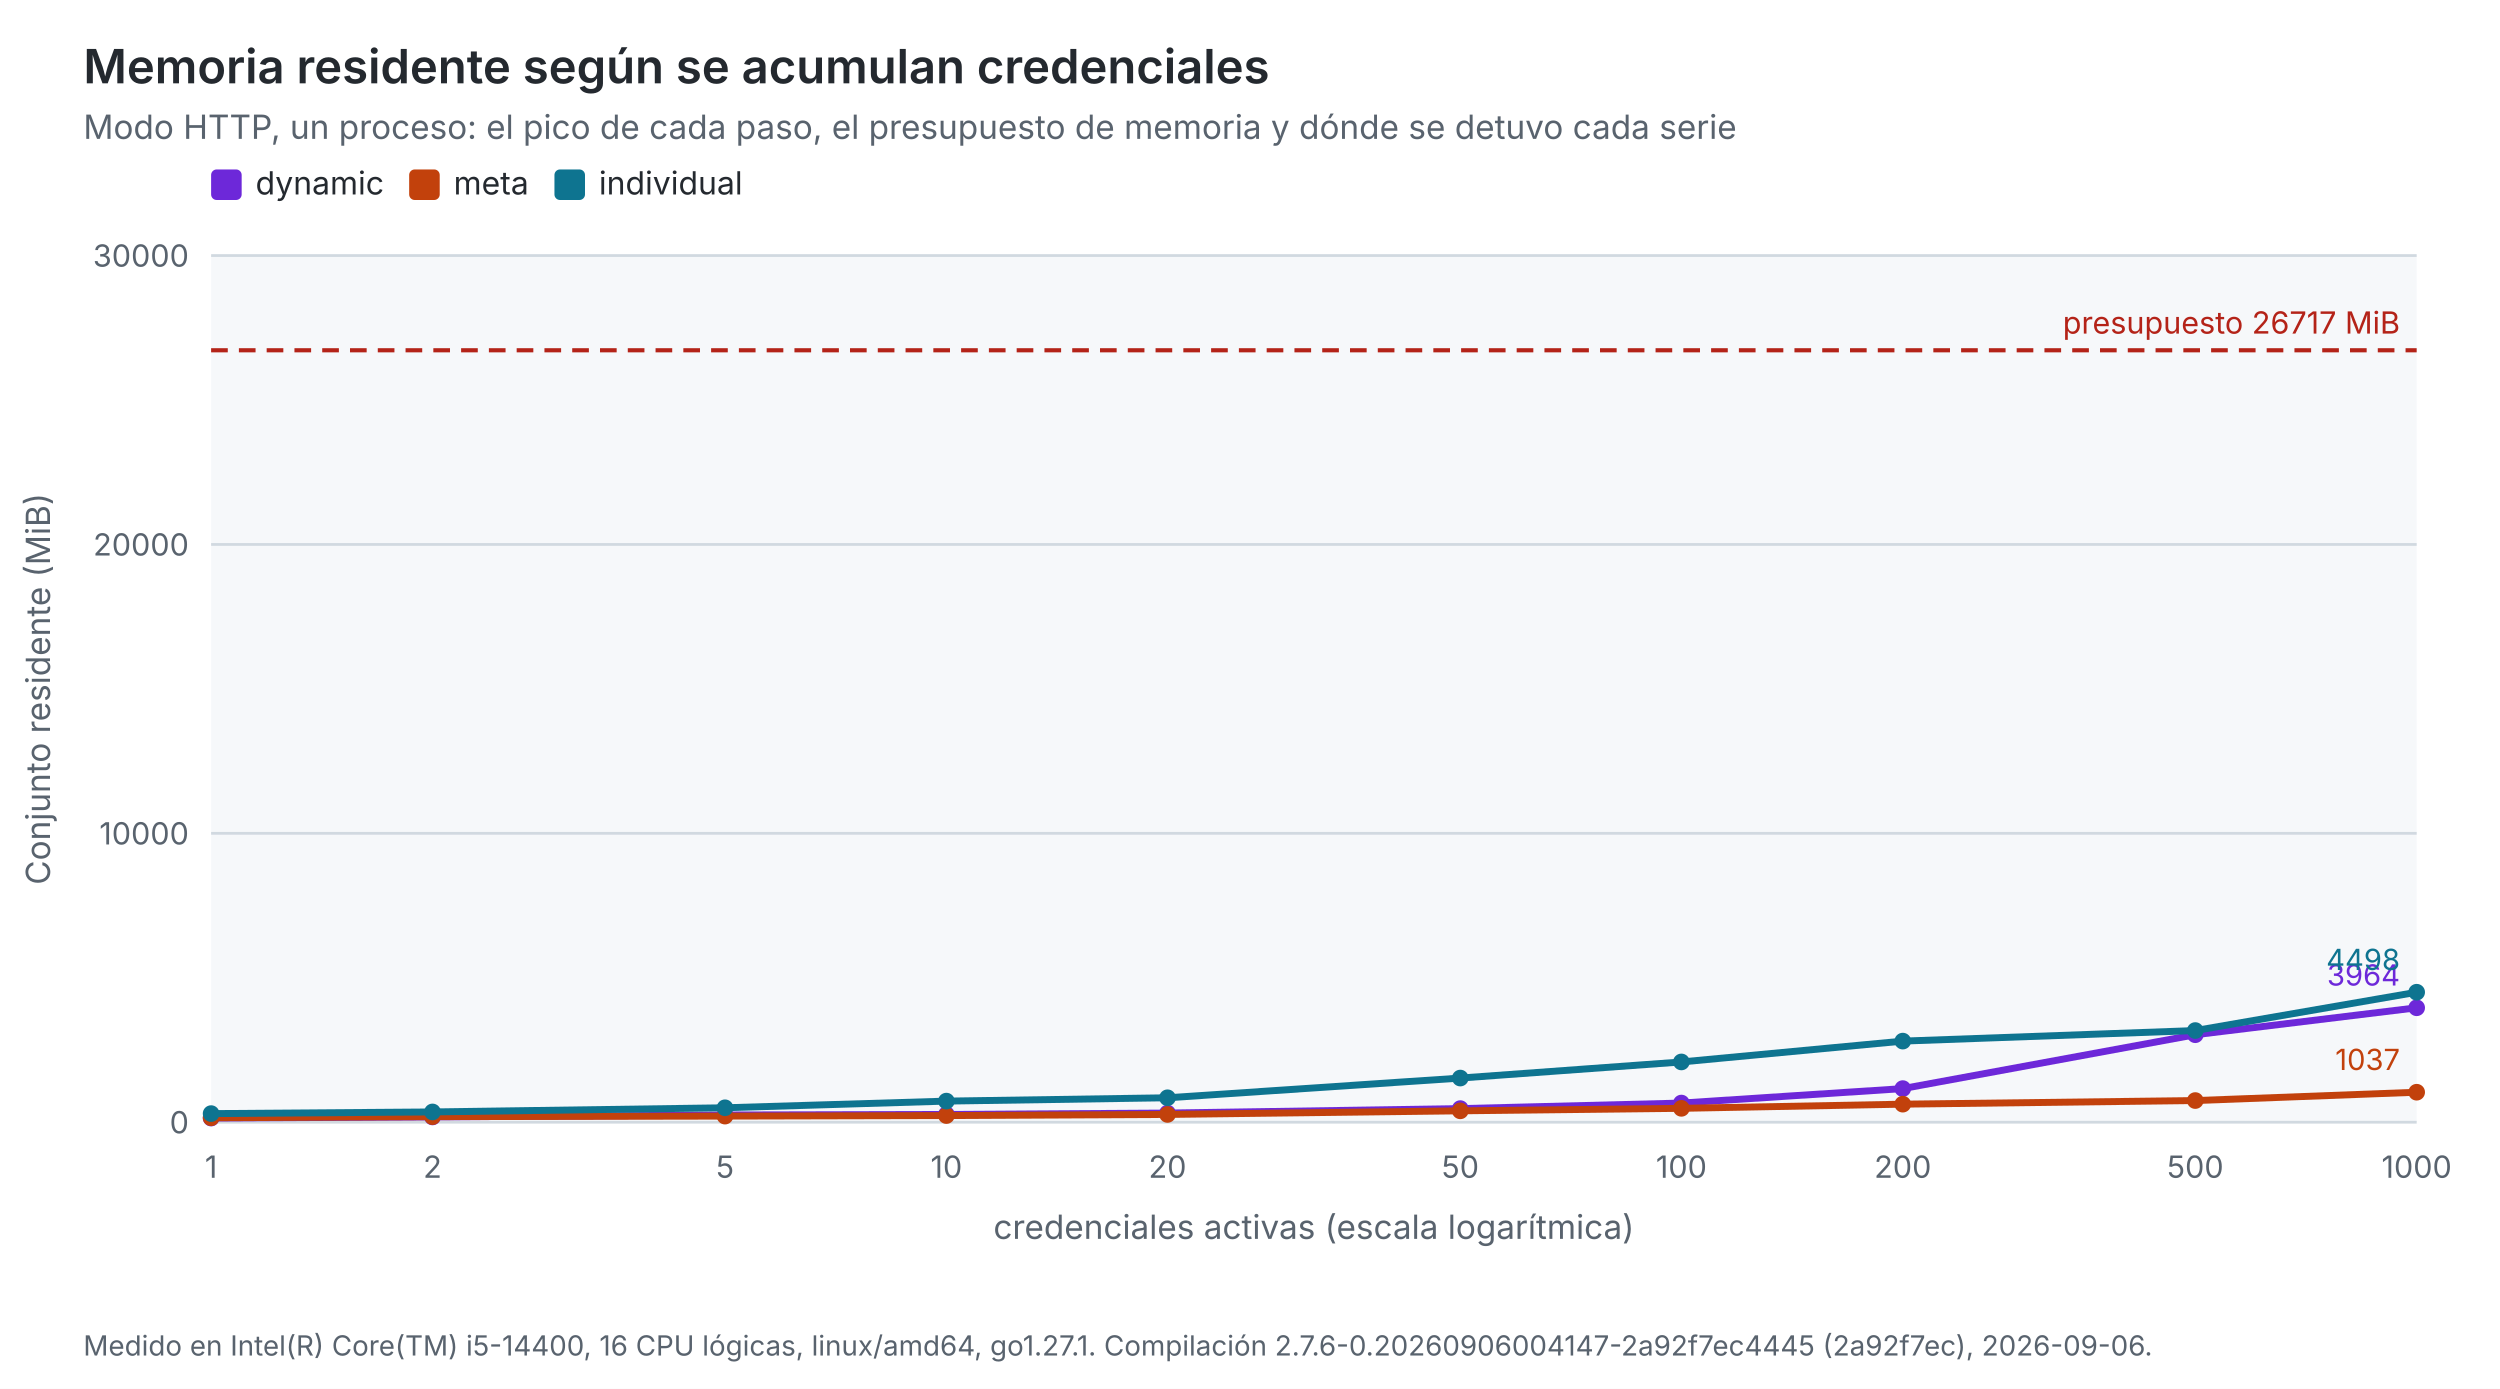
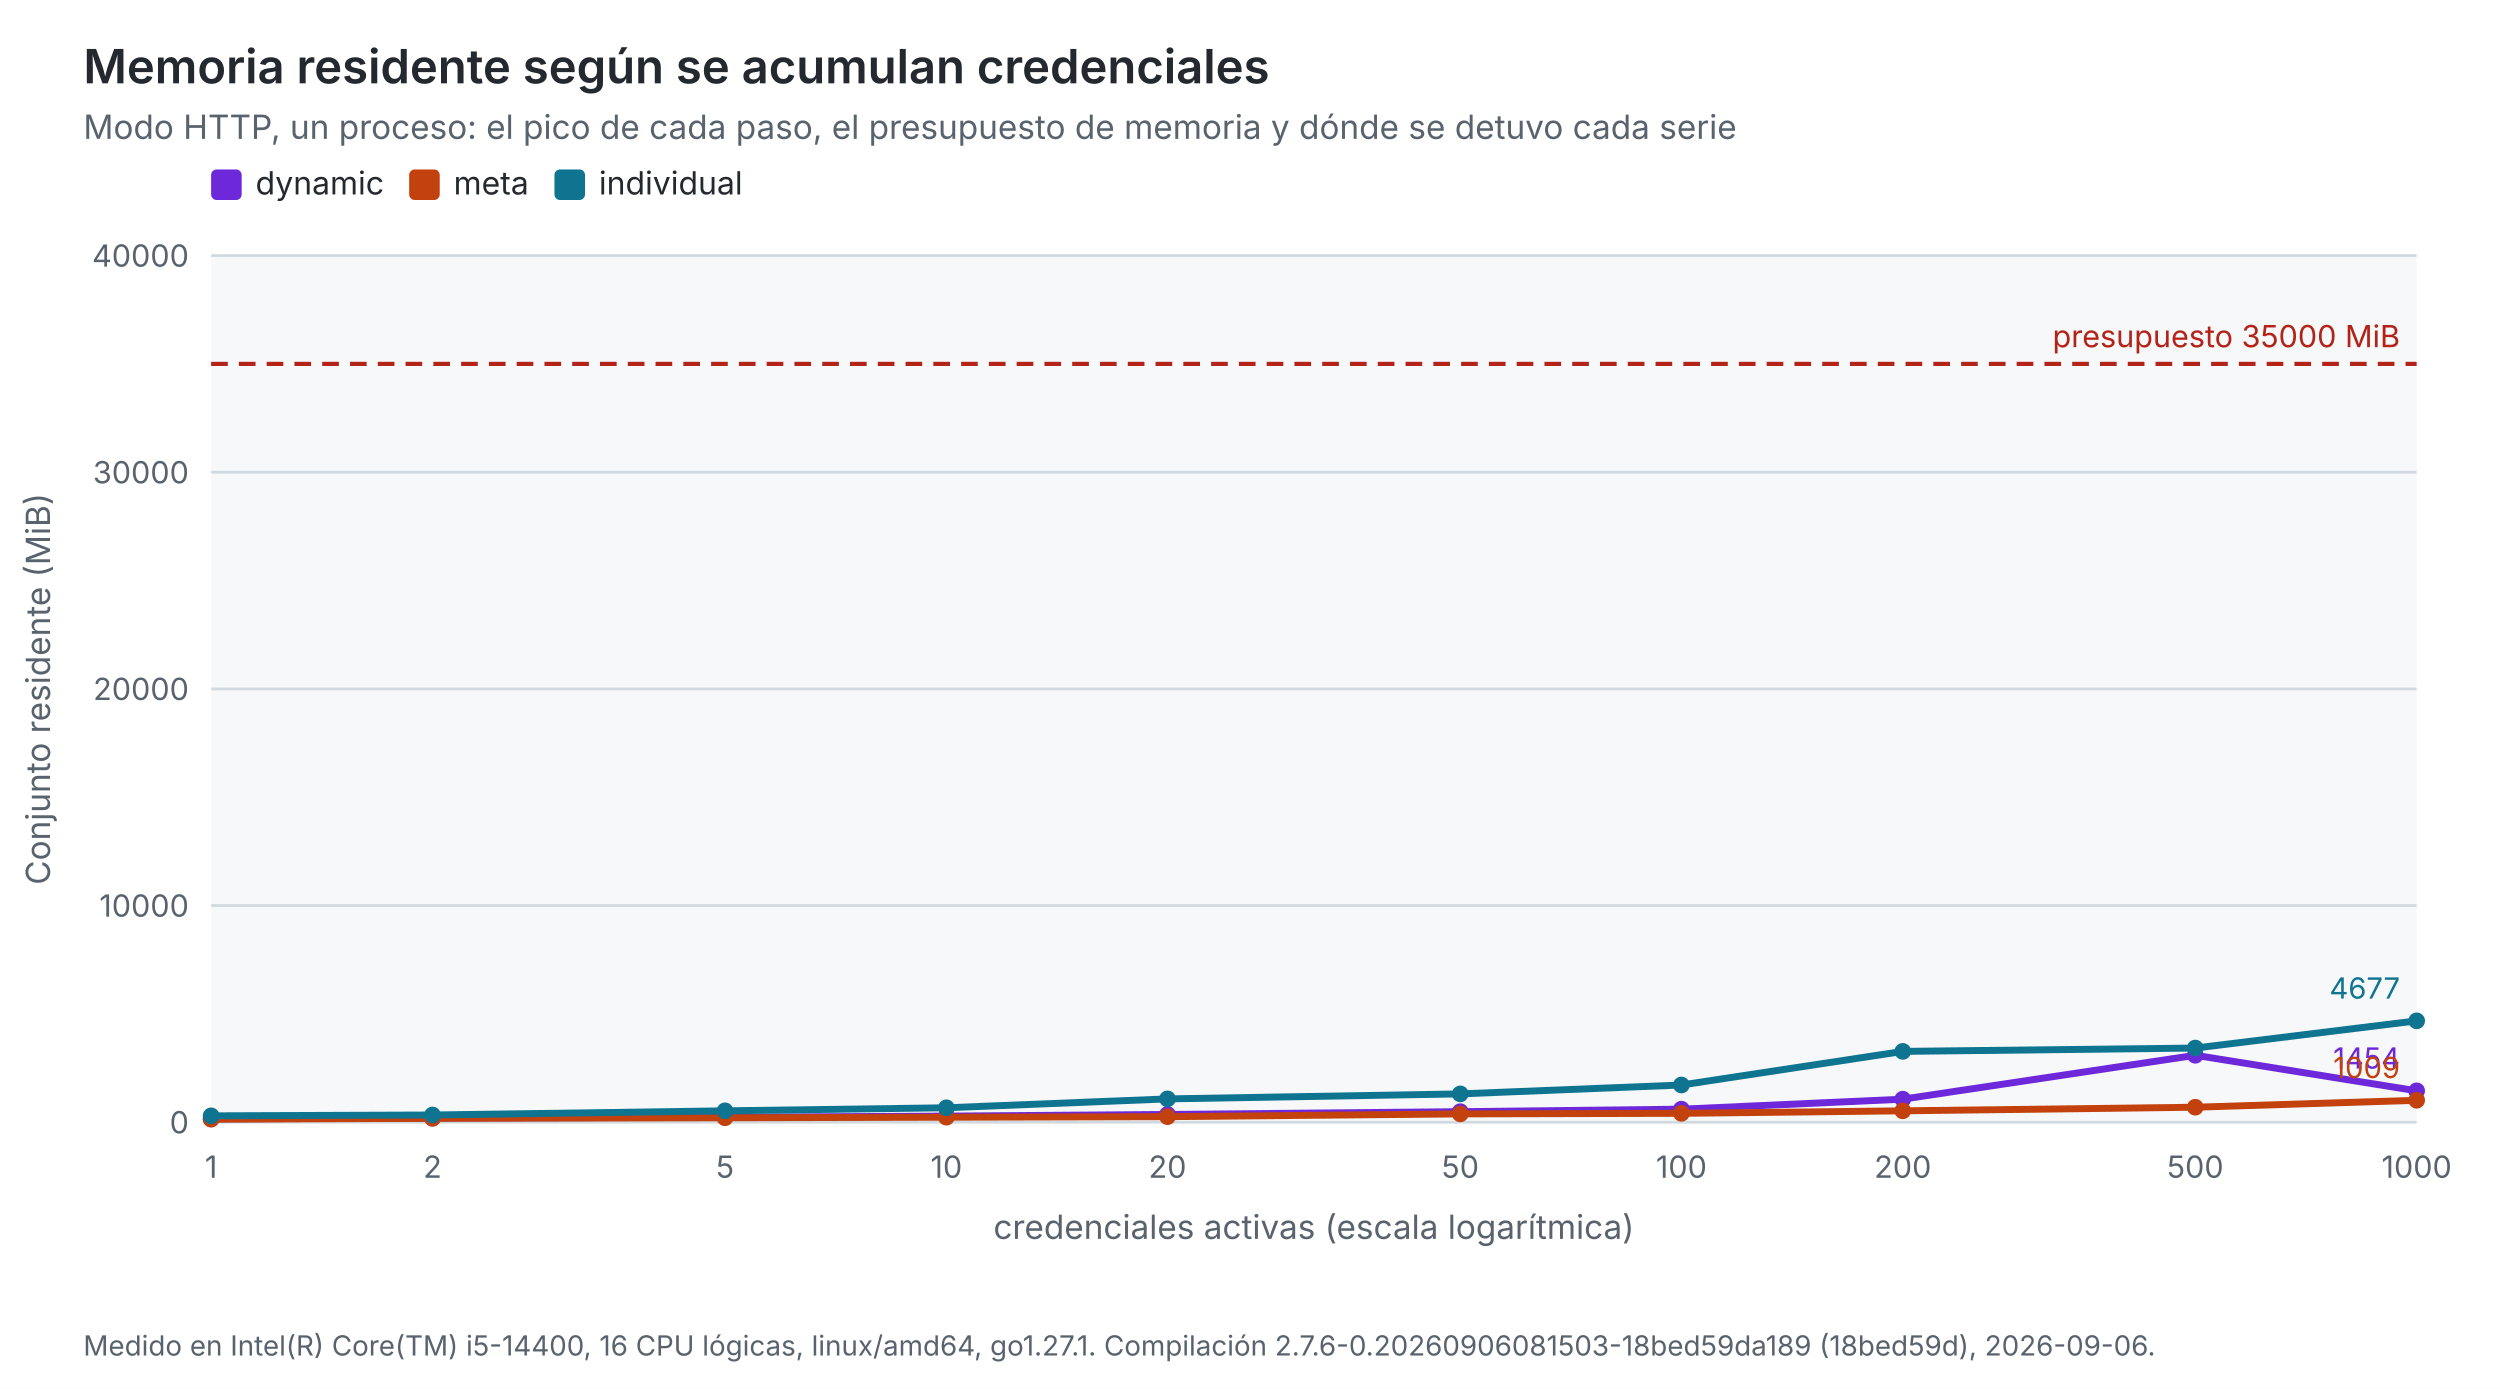
- <svg xmlns="http://www.w3.org/2000/svg" viewBox="0 0 900 500" width="900" height="500" role="img" aria-label="Memoria residente según se acumulan credenciales. Modo HTTP, un proceso: el pico de cada paso, el presupuesto de memoria y dónde se detuvo cada serie. Medido en Intel(R) Core(TM) i5-14400, 16 CPU lógicas, linux/amd64, go1.27.1. Compilación 2.7.6-0.20260906004147-2a92f7ec4445 (2a92f7ec), 2026-09-06.">
+ <svg xmlns="http://www.w3.org/2000/svg" viewBox="0 0 900 500" width="900" height="500" role="img" aria-label="Memoria residente según se acumulan credenciales. Modo HTTP, un proceso: el pico de cada paso, el presupuesto de memoria y dónde se detuvo cada serie. Medido en Intel(R) Core(TM) i5-14400, 16 CPU lógicas, linux/amd64, go1.27.1. Compilación 2.7.6-0.20260906081503-18bed59da189 (18bed59d), 2026-09-06.">
  <rect width="900" height="500" fill="#ffffff" />
  <text x="30" y="30" font-family="ui-sans-serif,system-ui,-apple-system,Segoe UI,sans-serif" font-size="17" font-weight="600" fill="#24292f">Memoria residente según se acumulan credenciales</text>
  <text x="30" y="50" font-family="ui-sans-serif,system-ui,-apple-system,Segoe UI,sans-serif" font-size="12" fill="#59636e">Modo HTTP, un proceso: el pico de cada paso, el presupuesto de memoria y dónde se detuvo cada serie</text>
  <rect x="76" y="92" width="794" height="312" fill="#f6f8fa" />
  <rect x="76.0" y="61.0" width="11" height="11" rx="2" fill="#6d28d9" />
  <text x="92.0" y="70.0" font-family="ui-sans-serif,system-ui,-apple-system,Segoe UI,sans-serif" font-size="11.5" fill="#24292f">dynamic</text>
  <rect x="147.3" y="61.0" width="11" height="11" rx="2" fill="#c2410c" />
  <text x="163.3" y="70.0" font-family="ui-sans-serif,system-ui,-apple-system,Segoe UI,sans-serif" font-size="11.5" fill="#24292f">meta</text>
  <rect x="199.6" y="61.0" width="11" height="11" rx="2" fill="#0e7490" />
  <text x="215.6" y="70.0" font-family="ui-sans-serif,system-ui,-apple-system,Segoe UI,sans-serif" font-size="11.5" fill="#24292f">individual</text>
  <line x1="76" y1="404.0" x2="870" y2="404.0" stroke="#d1d9e0" stroke-width="1" />
  <text x="68" y="408.0" font-family="ui-sans-serif,system-ui,-apple-system,Segoe UI,sans-serif" font-size="11" text-anchor="end" fill="#59636e">0</text>
-   <line x1="76" y1="300.0" x2="870" y2="300.0" stroke="#d1d9e0" stroke-width="1" />
-   <text x="68" y="304.0" font-family="ui-sans-serif,system-ui,-apple-system,Segoe UI,sans-serif" font-size="11" text-anchor="end" fill="#59636e">10000</text>
-   <line x1="76" y1="196.0" x2="870" y2="196.0" stroke="#d1d9e0" stroke-width="1" />
-   <text x="68" y="200.0" font-family="ui-sans-serif,system-ui,-apple-system,Segoe UI,sans-serif" font-size="11" text-anchor="end" fill="#59636e">20000</text>
+   <line x1="76" y1="326.0" x2="870" y2="326.0" stroke="#d1d9e0" stroke-width="1" />
+   <text x="68" y="330.0" font-family="ui-sans-serif,system-ui,-apple-system,Segoe UI,sans-serif" font-size="11" text-anchor="end" fill="#59636e">10000</text>
+   <line x1="76" y1="248.0" x2="870" y2="248.0" stroke="#d1d9e0" stroke-width="1" />
+   <text x="68" y="252.0" font-family="ui-sans-serif,system-ui,-apple-system,Segoe UI,sans-serif" font-size="11" text-anchor="end" fill="#59636e">20000</text>
+   <line x1="76" y1="170.0" x2="870" y2="170.0" stroke="#d1d9e0" stroke-width="1" />
+   <text x="68" y="174.0" font-family="ui-sans-serif,system-ui,-apple-system,Segoe UI,sans-serif" font-size="11" text-anchor="end" fill="#59636e">30000</text>
  <line x1="76" y1="92.0" x2="870" y2="92.0" stroke="#d1d9e0" stroke-width="1" />
-   <text x="68" y="96.0" font-family="ui-sans-serif,system-ui,-apple-system,Segoe UI,sans-serif" font-size="11" text-anchor="end" fill="#59636e">30000</text>
+   <text x="68" y="96.0" font-family="ui-sans-serif,system-ui,-apple-system,Segoe UI,sans-serif" font-size="11" text-anchor="end" fill="#59636e">40000</text>
  <text x="18" y="248.0" font-family="ui-sans-serif,system-ui,-apple-system,Segoe UI,sans-serif" font-size="12" fill="#59636e" text-anchor="middle" transform="rotate(-90 18 248.0)">Conjunto residente (MiB)</text>
  <text x="473.0" y="446" font-family="ui-sans-serif,system-ui,-apple-system,Segoe UI,sans-serif" font-size="12" text-anchor="middle" fill="#59636e">credenciales activas (escala logarítmica)</text>
-   <text x="30" y="488" font-family="ui-sans-serif,system-ui,-apple-system,Segoe UI,sans-serif" font-size="10" fill="#59636e">Medido en Intel(R) Core(TM) i5-14400, 16 CPU lógicas, linux/amd64, go1.27.1. Compilación 2.7.6-0.20260906004147-2a92f7ec4445 (2a92f7ec), 2026-09-06.</text>
+   <text x="30" y="488" font-family="ui-sans-serif,system-ui,-apple-system,Segoe UI,sans-serif" font-size="10" fill="#59636e">Medido en Intel(R) Core(TM) i5-14400, 16 CPU lógicas, linux/amd64, go1.27.1. Compilación 2.7.6-0.20260906081503-18bed59da189 (18bed59d), 2026-09-06.</text>
  <text x="76.0" y="424" font-family="ui-sans-serif,system-ui,-apple-system,Segoe UI,sans-serif" font-size="11" text-anchor="middle" fill="#59636e">1</text>
  <text x="155.7" y="424" font-family="ui-sans-serif,system-ui,-apple-system,Segoe UI,sans-serif" font-size="11" text-anchor="middle" fill="#59636e">2</text>
  <text x="261.0" y="424" font-family="ui-sans-serif,system-ui,-apple-system,Segoe UI,sans-serif" font-size="11" text-anchor="middle" fill="#59636e">5</text>
  <text x="340.7" y="424" font-family="ui-sans-serif,system-ui,-apple-system,Segoe UI,sans-serif" font-size="11" text-anchor="middle" fill="#59636e">10</text>
  <text x="420.3" y="424" font-family="ui-sans-serif,system-ui,-apple-system,Segoe UI,sans-serif" font-size="11" text-anchor="middle" fill="#59636e">20</text>
  <text x="525.7" y="424" font-family="ui-sans-serif,system-ui,-apple-system,Segoe UI,sans-serif" font-size="11" text-anchor="middle" fill="#59636e">50</text>
  <text x="605.3" y="424" font-family="ui-sans-serif,system-ui,-apple-system,Segoe UI,sans-serif" font-size="11" text-anchor="middle" fill="#59636e">100</text>
  <text x="685.0" y="424" font-family="ui-sans-serif,system-ui,-apple-system,Segoe UI,sans-serif" font-size="11" text-anchor="middle" fill="#59636e">200</text>
  <text x="790.3" y="424" font-family="ui-sans-serif,system-ui,-apple-system,Segoe UI,sans-serif" font-size="11" text-anchor="middle" fill="#59636e">500</text>
  <text x="870.0" y="424" font-family="ui-sans-serif,system-ui,-apple-system,Segoe UI,sans-serif" font-size="11" text-anchor="middle" fill="#59636e">1000</text>
-   <path d="M76.0,402.5L155.7,402.1L261.0,401.4L340.7,401.2L420.3,400.7L525.7,399.1L605.3,397.1L685.0,391.9L790.3,372.5L870.0,362.8" fill="none" stroke="#6d28d9" stroke-width="2.5" stroke-linejoin="round" />
-   <circle cx="76.0" cy="402.5" r="3" fill="#6d28d9" />
-   <circle cx="155.7" cy="402.1" r="3" fill="#6d28d9" />
-   <circle cx="261.0" cy="401.4" r="3" fill="#6d28d9" />
-   <circle cx="340.7" cy="401.2" r="3" fill="#6d28d9" />
-   <circle cx="420.3" cy="400.7" r="3" fill="#6d28d9" />
-   <circle cx="525.7" cy="399.1" r="3" fill="#6d28d9" />
-   <circle cx="605.3" cy="397.1" r="3" fill="#6d28d9" />
-   <circle cx="685.0" cy="391.9" r="3" fill="#6d28d9" />
-   <circle cx="790.3" cy="372.5" r="3" fill="#6d28d9" />
-   <circle cx="870.0" cy="362.8" r="3" fill="#6d28d9" />
-   <text x="864.0" y="354.8" font-family="ui-sans-serif,system-ui,-apple-system,Segoe UI,sans-serif" font-size="10.5" text-anchor="end" fill="#6d28d9">3964</text>
-   <path d="M76.0,402.4L155.7,402.0L261.0,401.8L340.7,401.6L420.3,401.2L525.7,399.9L605.3,399.0L685.0,397.5L790.3,396.2L870.0,393.2" fill="none" stroke="#c2410c" stroke-width="2.5" stroke-linejoin="round" />
-   <circle cx="76.0" cy="402.4" r="3" fill="#c2410c" />
-   <circle cx="155.7" cy="402.0" r="3" fill="#c2410c" />
-   <circle cx="261.0" cy="401.8" r="3" fill="#c2410c" />
-   <circle cx="340.7" cy="401.6" r="3" fill="#c2410c" />
-   <circle cx="420.3" cy="401.2" r="3" fill="#c2410c" />
-   <circle cx="525.7" cy="399.9" r="3" fill="#c2410c" />
-   <circle cx="605.3" cy="399.0" r="3" fill="#c2410c" />
-   <circle cx="685.0" cy="397.5" r="3" fill="#c2410c" />
-   <circle cx="790.3" cy="396.2" r="3" fill="#c2410c" />
-   <circle cx="870.0" cy="393.2" r="3" fill="#c2410c" />
-   <text x="864.0" y="385.2" font-family="ui-sans-serif,system-ui,-apple-system,Segoe UI,sans-serif" font-size="10.5" text-anchor="end" fill="#c2410c">1037</text>
-   <path d="M76.0,400.9L155.7,400.3L261.0,398.8L340.7,396.4L420.3,395.2L525.7,388.1L605.3,382.3L685.0,374.8L790.3,371.0L870.0,357.2" fill="none" stroke="#0e7490" stroke-width="2.5" stroke-linejoin="round" />
-   <circle cx="76.0" cy="400.9" r="3" fill="#0e7490" />
-   <circle cx="155.7" cy="400.3" r="3" fill="#0e7490" />
-   <circle cx="261.0" cy="398.8" r="3" fill="#0e7490" />
-   <circle cx="340.7" cy="396.4" r="3" fill="#0e7490" />
-   <circle cx="420.3" cy="395.2" r="3" fill="#0e7490" />
-   <circle cx="525.7" cy="388.1" r="3" fill="#0e7490" />
-   <circle cx="605.3" cy="382.3" r="3" fill="#0e7490" />
-   <circle cx="685.0" cy="374.8" r="3" fill="#0e7490" />
-   <circle cx="790.3" cy="371.0" r="3" fill="#0e7490" />
-   <circle cx="870.0" cy="357.2" r="3" fill="#0e7490" />
-   <text x="864.0" y="349.2" font-family="ui-sans-serif,system-ui,-apple-system,Segoe UI,sans-serif" font-size="10.5" text-anchor="end" fill="#0e7490">4498</text>
-   <line x1="76" y1="126.1" x2="870" y2="126.1" stroke="#b42318" stroke-width="1.5" stroke-dasharray="6 4" />
-   <text x="864" y="120.1" font-family="ui-sans-serif,system-ui,-apple-system,Segoe UI,sans-serif" font-size="11" text-anchor="end" fill="#b42318">presupuesto 26717 MiB</text>
+   <path d="M76.0,402.8L155.7,402.5L261.0,402.2L340.7,401.8L420.3,401.2L525.7,400.2L605.3,399.3L685.0,395.7L790.3,379.9L870.0,392.7" fill="none" stroke="#6d28d9" stroke-width="2.5" stroke-linejoin="round" />
+   <circle cx="76.0" cy="402.8" r="3" fill="#6d28d9" />
+   <circle cx="155.7" cy="402.5" r="3" fill="#6d28d9" />
+   <circle cx="261.0" cy="402.2" r="3" fill="#6d28d9" />
+   <circle cx="340.7" cy="401.8" r="3" fill="#6d28d9" />
+   <circle cx="420.3" cy="401.2" r="3" fill="#6d28d9" />
+   <circle cx="525.7" cy="400.2" r="3" fill="#6d28d9" />
+   <circle cx="605.3" cy="399.3" r="3" fill="#6d28d9" />
+   <circle cx="685.0" cy="395.7" r="3" fill="#6d28d9" />
+   <circle cx="790.3" cy="379.9" r="3" fill="#6d28d9" />
+   <circle cx="870.0" cy="392.7" r="3" fill="#6d28d9" />
+   <text x="864.0" y="384.7" font-family="ui-sans-serif,system-ui,-apple-system,Segoe UI,sans-serif" font-size="10.5" text-anchor="end" fill="#6d28d9">1454</text>
+   <path d="M76.0,402.9L155.7,402.6L261.0,402.4L340.7,402.2L420.3,402.0L525.7,401.0L605.3,400.8L685.0,399.9L790.3,398.6L870.0,396.1" fill="none" stroke="#c2410c" stroke-width="2.5" stroke-linejoin="round" />
+   <circle cx="76.0" cy="402.9" r="3" fill="#c2410c" />
+   <circle cx="155.7" cy="402.6" r="3" fill="#c2410c" />
+   <circle cx="261.0" cy="402.4" r="3" fill="#c2410c" />
+   <circle cx="340.7" cy="402.2" r="3" fill="#c2410c" />
+   <circle cx="420.3" cy="402.0" r="3" fill="#c2410c" />
+   <circle cx="525.7" cy="401.0" r="3" fill="#c2410c" />
+   <circle cx="605.3" cy="400.8" r="3" fill="#c2410c" />
+   <circle cx="685.0" cy="399.9" r="3" fill="#c2410c" />
+   <circle cx="790.3" cy="398.6" r="3" fill="#c2410c" />
+   <circle cx="870.0" cy="396.1" r="3" fill="#c2410c" />
+   <text x="864.0" y="388.1" font-family="ui-sans-serif,system-ui,-apple-system,Segoe UI,sans-serif" font-size="10.5" text-anchor="end" fill="#c2410c">1009</text>
+   <path d="M76.0,401.7L155.7,401.4L261.0,399.9L340.7,398.8L420.3,395.6L525.7,393.8L605.3,390.6L685.0,378.5L790.3,377.3L870.0,367.5" fill="none" stroke="#0e7490" stroke-width="2.5" stroke-linejoin="round" />
+   <circle cx="76.0" cy="401.7" r="3" fill="#0e7490" />
+   <circle cx="155.7" cy="401.4" r="3" fill="#0e7490" />
+   <circle cx="261.0" cy="399.9" r="3" fill="#0e7490" />
+   <circle cx="340.7" cy="398.8" r="3" fill="#0e7490" />
+   <circle cx="420.3" cy="395.6" r="3" fill="#0e7490" />
+   <circle cx="525.7" cy="393.8" r="3" fill="#0e7490" />
+   <circle cx="605.3" cy="390.6" r="3" fill="#0e7490" />
+   <circle cx="685.0" cy="378.5" r="3" fill="#0e7490" />
+   <circle cx="790.3" cy="377.3" r="3" fill="#0e7490" />
+   <circle cx="870.0" cy="367.5" r="3" fill="#0e7490" />
+   <text x="864.0" y="359.5" font-family="ui-sans-serif,system-ui,-apple-system,Segoe UI,sans-serif" font-size="10.5" text-anchor="end" fill="#0e7490">4677</text>
+   <line x1="76" y1="131.0" x2="870" y2="131.0" stroke="#b42318" stroke-width="1.5" stroke-dasharray="6 4" />
+   <text x="864" y="125.0" font-family="ui-sans-serif,system-ui,-apple-system,Segoe UI,sans-serif" font-size="11" text-anchor="end" fill="#b42318">presupuesto 35000 MiB</text>
</svg>
